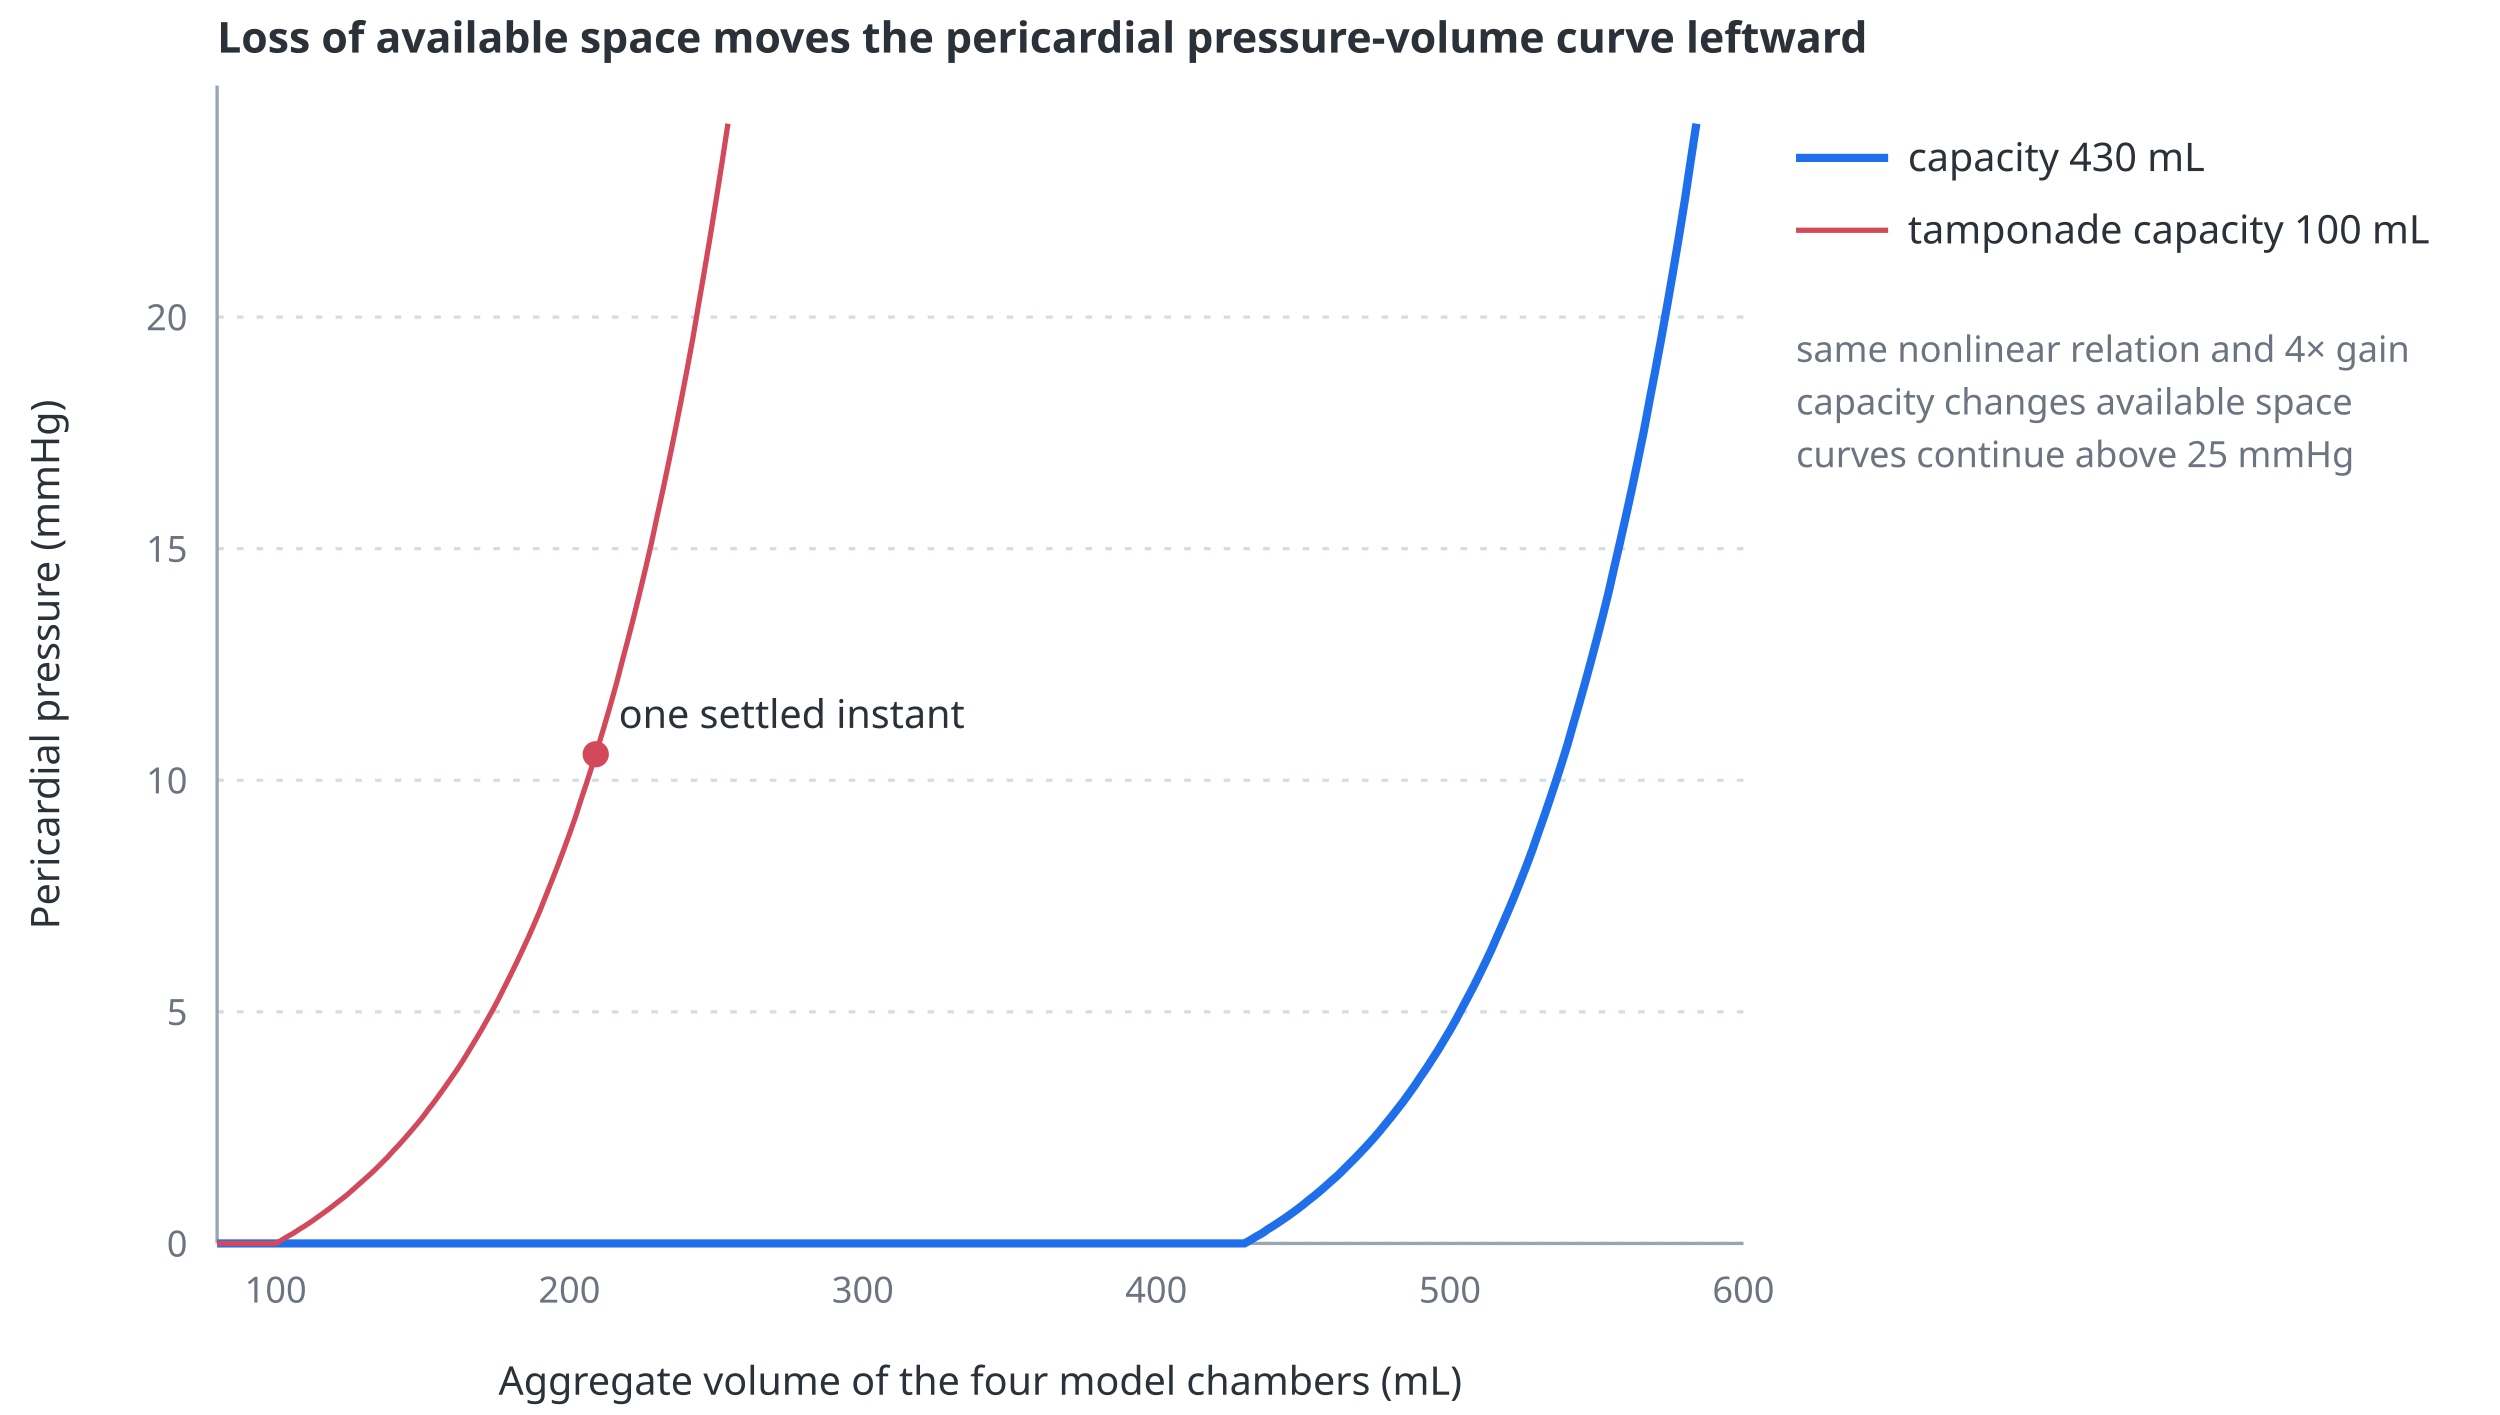
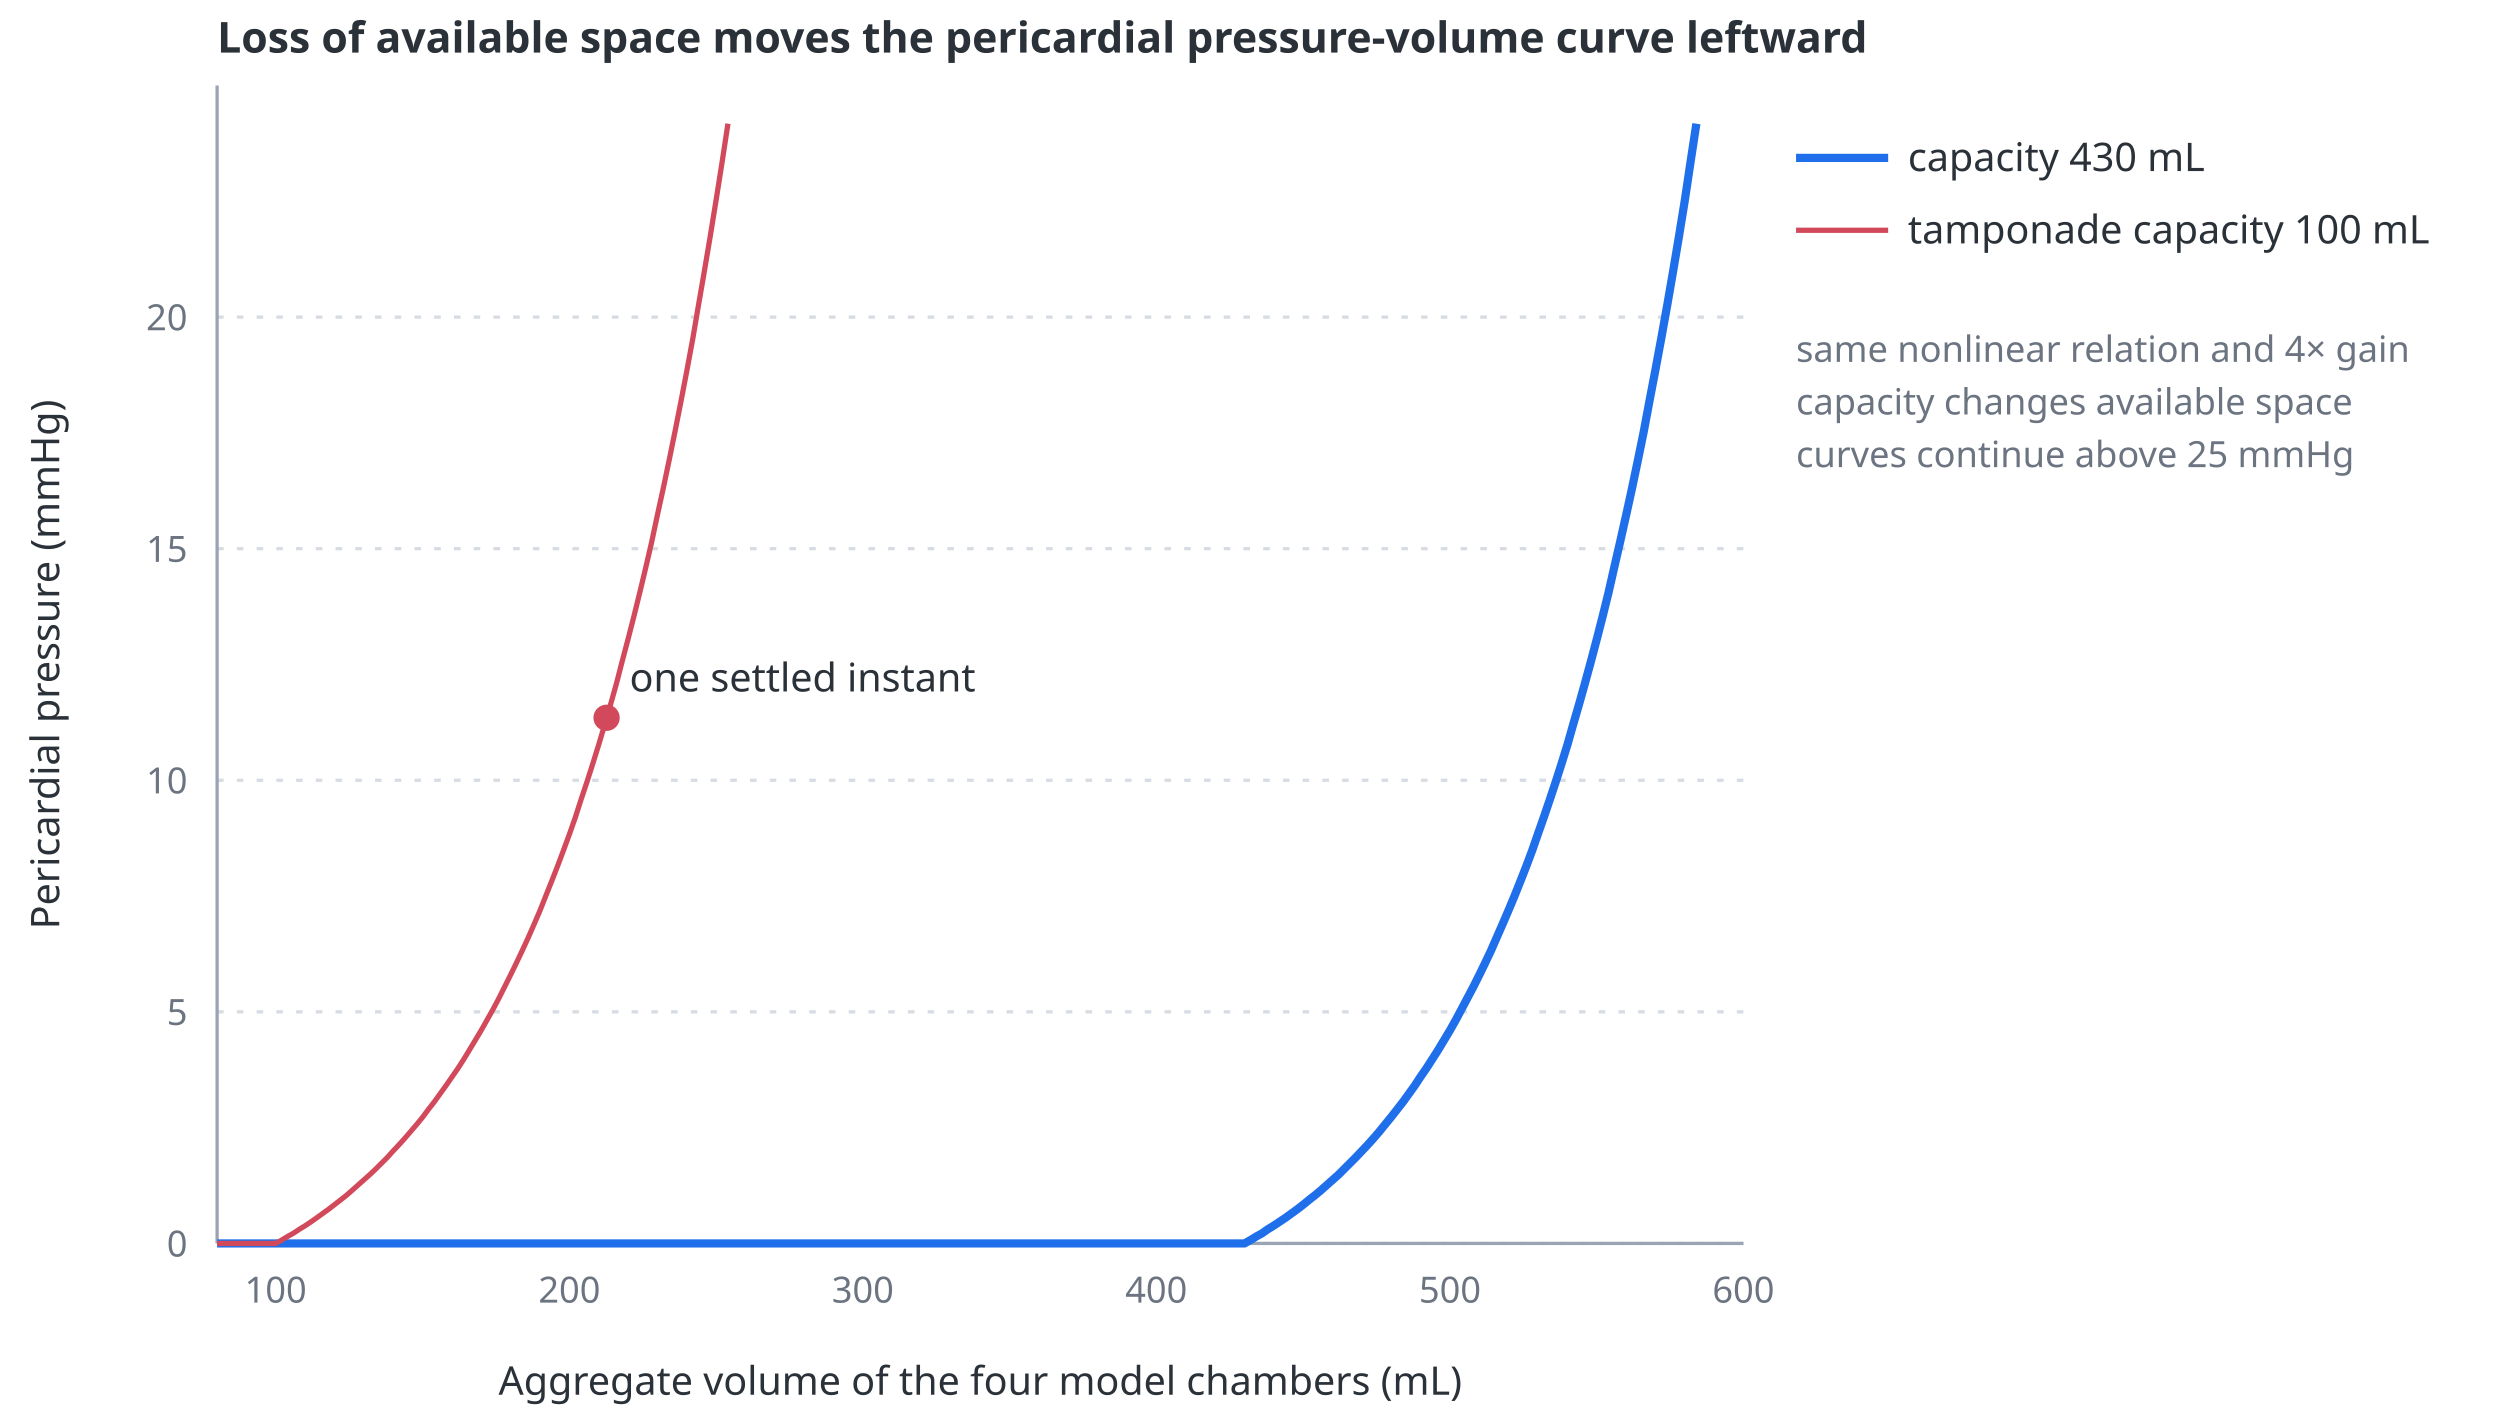
<svg xmlns="http://www.w3.org/2000/svg" viewBox="0 0 760 430" class="arthur-fig" role="img" aria-label="Loss of available space moves the pericardial pressure-volume curve leftward">
  <style>
  svg.arthur-fig .bg { fill: none }
  svg.arthur-fig .axis { stroke: var(--fig-axis, #9aa4b2); stroke-width: 1 }
  svg.arthur-fig .grid { stroke: var(--fig-grid, #d7dce3); stroke-width: 1; stroke-dasharray: 2 4 }
  svg.arthur-fig .tick { fill: var(--fig-muted, #6b7480); font: 11px system-ui, sans-serif }
  svg.arthur-fig .label { fill: var(--fig-text, #2b3138); font: 12px system-ui, sans-serif }
  svg.arthur-fig .title { fill: var(--fig-text, #2b3138); font: 600 13px system-ui, sans-serif }
  svg.arthur-fig .lm { stroke: var(--fig-grid, #d7dce3); stroke-width: 1 }
  svg.arthur-fig .lm-text { fill: var(--fig-muted, #6b7480); font: 600 11px system-ui, sans-serif }
  svg.arthur-fig .total { stroke: var(--fig-total, #1f6feb); stroke-width: 2.5; fill: none }
  svg.arthur-fig .alv { stroke: var(--fig-alv, #d1495b); stroke-width: 1.6; fill: none; stroke-dasharray: 6 3 }
  svg.arthur-fig .extra { stroke: var(--fig-extra, #2a9d8f); stroke-width: 1.6; fill: none; stroke-dasharray: 6 3 }
  svg.arthur-fig .nadir { stroke: var(--fig-total, #1f6feb); stroke-width: 1; stroke-dasharray: 3 3 }
  svg.arthur-fig .dot { fill: var(--fig-total, #1f6feb); stroke: none }
  @media (prefers-color-scheme: dark) {
    svg.arthur-fig .axis { stroke: #5b6472 }
    svg.arthur-fig .grid, svg.arthur-fig .lm { stroke: #363d47 }
    svg.arthur-fig .tick, svg.arthur-fig .lm-text { fill: #8b95a3 }
    svg.arthur-fig .label, svg.arthur-fig .title { fill: #d6dbe2 }
    svg.arthur-fig .total, svg.arthur-fig .nadir { stroke: #58a6ff }
    svg.arthur-fig .dot { fill: #58a6ff }
    svg.arthur-fig .alv { stroke: #f08c9a }
    svg.arthur-fig .extra { stroke: #4fd1c1 }
  }
</style>
  <rect class="bg" width="760" height="430" />
  <text class="title" x="66" y="16">Loss of available space moves the pericardial pressure-volume curve leftward</text>
  <line class="grid" x1="66" y1="378.0" x2="530" y2="378.0" />
  <text class="tick" x="57" y="382.0" text-anchor="end">0</text>
  <line class="grid" x1="66" y1="307.6" x2="530" y2="307.6" />
  <text class="tick" x="57" y="311.6" text-anchor="end">5</text>
  <line class="grid" x1="66" y1="237.2" x2="530" y2="237.2" />
  <text class="tick" x="57" y="241.2" text-anchor="end">10</text>
  <line class="grid" x1="66" y1="166.8" x2="530" y2="166.8" />
  <text class="tick" x="57" y="170.8" text-anchor="end">15</text>
  <line class="grid" x1="66" y1="96.4" x2="530" y2="96.4" />
  <text class="tick" x="57" y="100.4" text-anchor="end">20</text>
  <text class="tick" x="83.8" y="396" text-anchor="middle">100</text>
  <text class="tick" x="173.1" y="396" text-anchor="middle">200</text>
  <text class="tick" x="262.3" y="396" text-anchor="middle">300</text>
  <text class="tick" x="351.5" y="396" text-anchor="middle">400</text>
  <text class="tick" x="440.8" y="396" text-anchor="middle">500</text>
  <text class="tick" x="530.0" y="396" text-anchor="middle">600</text>
  <line class="axis" x1="66" y1="26" x2="66" y2="378" />
  <line class="axis" x1="66" y1="378.0" x2="530" y2="378.0" />
  <path class="total" style="stroke-dasharray:none" d="M66.0 378.0 L67.8 378.0 L69.6 378.0 L71.4 378.0 L73.1 378.0 L74.9 378.0 L76.7 378.0 L78.5 378.0 L80.3 378.0 L82.1 378.0 L83.8 378.0 L85.6 378.0 L87.4 378.0 L89.2 378.0 L91.0 378.0 L92.8 378.0 L94.6 378.0 L96.3 378.0 L98.1 378.0 L99.9 378.0 L101.7 378.0 L103.5 378.0 L105.3 378.0 L107.0 378.0 L108.8 378.0 L110.6 378.0 L112.4 378.0 L114.2 378.0 L116.0 378.0 L117.8 378.0 L119.5 378.0 L121.3 378.0 L123.1 378.0 L124.9 378.0 L126.7 378.0 L128.5 378.0 L130.2 378.0 L132.0 378.0 L133.8 378.0 L135.6 378.0 L137.4 378.0 L139.2 378.0 L141.0 378.0 L142.7 378.0 L144.5 378.0 L146.3 378.0 L148.1 378.0 L149.9 378.0 L151.7 378.0 L153.4 378.0 L155.2 378.0 L157.0 378.0 L158.8 378.0 L160.6 378.0 L162.4 378.0 L164.2 378.0 L165.9 378.0 L167.7 378.0 L169.5 378.0 L171.3 378.0 L173.1 378.0 L174.9 378.0 L176.6 378.0 L178.4 378.0 L180.2 378.0 L182.0 378.0 L183.8 378.0 L185.6 378.0 L187.4 378.0 L189.1 378.0 L190.9 378.0 L192.7 378.0 L194.5 378.0 L196.3 378.0 L198.1 378.0 L199.8 378.0 L201.6 378.0 L203.4 378.0 L205.2 378.0 L207.0 378.0 L208.8 378.0 L210.6 378.0 L212.3 378.0 L214.1 378.0 L215.9 378.0 L217.7 378.0 L219.5 378.0 L221.3 378.0 L223.0 378.0 L224.8 378.0 L226.6 378.0 L228.4 378.0 L230.2 378.0 L232.0 378.0 L233.8 378.0 L235.5 378.0 L237.3 378.0 L239.1 378.0 L240.9 378.0 L242.7 378.0 L244.5 378.0 L246.2 378.0 L248.0 378.0 L249.8 378.0 L251.6 378.0 L253.4 378.0 L255.2 378.0 L257.0 378.0 L258.7 378.0 L260.5 378.0 L262.3 378.0 L264.1 378.0 L265.9 378.0 L267.7 378.0 L269.4 378.0 L271.2 378.0 L273.0 378.0 L274.8 378.0 L276.6 378.0 L278.4 378.0 L280.2 378.0 L281.9 378.0 L283.7 378.0 L285.5 378.0 L287.3 378.0 L289.1 378.0 L290.9 378.0 L292.6 378.0 L294.4 378.0 L296.2 378.0 L298.0 378.0 L299.8 378.0 L301.6 378.0 L303.4 378.0 L305.1 378.0 L306.9 378.0 L308.7 378.0 L310.5 378.0 L312.3 378.0 L314.1 378.0 L315.8 378.0 L317.6 378.0 L319.4 378.0 L321.2 378.0 L323.0 378.0 L324.8 378.0 L326.6 378.0 L328.3 378.0 L330.1 378.0 L331.9 378.0 L333.7 378.0 L335.5 378.0 L337.3 378.0 L339.0 378.0 L340.8 378.0 L342.6 378.0 L344.4 378.0 L346.2 378.0 L348.0 378.0 L349.8 378.0 L351.5 378.0 L353.3 378.0 L355.1 378.0 L356.9 378.0 L358.7 378.0 L360.5 378.0 L362.2 378.0 L364.0 378.0 L365.8 378.0 L367.6 378.0 L369.4 378.0 L371.2 378.0 L373.0 378.0 L374.7 378.0 L376.5 378.0 L378.3 378.0 L380.1 377.0 L381.9 375.9 L383.7 374.9 L385.4 373.7 L387.2 372.6 L389.0 371.4 L390.8 370.2 L392.6 368.9 L394.4 367.6 L396.2 366.2 L397.9 364.8 L399.7 363.4 L401.5 361.9 L403.3 360.3 L405.1 358.7 L406.9 357.1 L408.6 355.4 L410.4 353.6 L412.2 351.8 L414.0 349.9 L415.8 348.0 L417.6 346.0 L419.4 343.9 L421.1 341.8 L422.9 339.6 L424.7 337.3 L426.5 335.0 L428.3 332.5 L430.1 330.0 L431.8 327.4 L433.6 324.8 L435.4 322.0 L437.2 319.2 L439.0 316.2 L440.8 313.2 L442.6 310.0 L444.3 306.8 L446.1 303.4 L447.9 300.0 L449.7 296.4 L451.5 292.7 L453.3 288.9 L455.0 285.0 L456.8 280.9 L458.6 276.7 L460.4 272.4 L462.2 267.9 L464.0 263.3 L465.8 258.5 L467.5 253.6 L469.3 248.5 L471.1 243.2 L472.9 237.8 L474.7 232.2 L476.5 226.4 L478.2 220.4 L480.0 214.2 L481.8 207.8 L483.6 201.2 L485.4 194.4 L487.2 187.4 L489.0 180.1 L490.7 172.6 L492.5 164.8 L494.3 156.8 L496.1 148.6 L497.9 140.0 L499.7 131.2 L501.4 122.1 L503.2 112.7 L505.0 103.0 L506.8 93.0 L508.6 82.6 L510.4 71.9 L512.2 60.8 L513.9 49.4 L515.7 37.6" />
  <path class="alv" style="stroke-dasharray:none" d="M66.0 378.0 L67.8 378.0 L69.6 378.0 L71.4 378.0 L73.1 378.0 L74.9 378.0 L76.7 378.0 L78.5 378.0 L80.3 378.0 L82.1 378.0 L83.8 378.0 L85.6 377.0 L87.4 375.9 L89.2 374.9 L91.0 373.7 L92.8 372.6 L94.6 371.4 L96.3 370.2 L98.1 368.9 L99.9 367.6 L101.7 366.2 L103.5 364.8 L105.3 363.4 L107.0 361.9 L108.8 360.3 L110.6 358.7 L112.4 357.1 L114.2 355.4 L116.0 353.6 L117.8 351.8 L119.5 349.9 L121.3 348.0 L123.1 346.0 L124.9 343.9 L126.7 341.8 L128.5 339.6 L130.2 337.3 L132.0 335.0 L133.8 332.5 L135.6 330.0 L137.4 327.4 L139.2 324.8 L141.0 322.0 L142.7 319.2 L144.5 316.2 L146.3 313.2 L148.1 310.0 L149.9 306.8 L151.7 303.4 L153.4 300.0 L155.2 296.4 L157.0 292.7 L158.8 288.9 L160.6 285.0 L162.4 280.9 L164.2 276.7 L165.9 272.4 L167.7 267.9 L169.5 263.3 L171.3 258.5 L173.1 253.6 L174.9 248.5 L176.6 243.2 L178.4 237.8 L180.2 232.2 L182.0 226.4 L183.8 220.4 L185.6 214.2 L187.4 207.8 L189.1 201.2 L190.9 194.4 L192.7 187.4 L194.5 180.1 L196.3 172.6 L198.1 164.8 L199.8 156.8 L201.6 148.6 L203.4 140.0 L205.2 131.2 L207.0 122.1 L208.8 112.7 L210.6 103.0 L212.3 93.0 L214.1 82.6 L215.9 71.9 L217.7 60.8 L219.5 49.4 L221.3 37.6" />
-   <circle class="dot" style="fill:var(--fig-alv, #d1495b)" cx="181.1" cy="229.3" r="4" />
-   <text class="label" x="188.1" y="221.3">one settled instant</text>
+   <circle class="dot" style="fill:var(--fig-alv, #d1495b)" cx="184.4" cy="218.2" r="4" />
+   <text class="label" x="191.4" y="210.2">one settled instant</text>
  <text class="label" transform="translate(18 202) rotate(-90)" text-anchor="middle">Pericardial pressure (mmHg)</text>
  <text class="label" x="298" y="424" text-anchor="middle">Aggregate volume of the four model chambers (mL)</text>
  <line class="total" style="stroke-dasharray:none" x1="546" y1="48" x2="574" y2="48" />
  <text class="label" x="580" y="52">capacity 430 mL</text>
  <line class="alv" style="stroke-dasharray:none" x1="546" y1="70" x2="574" y2="70" />
  <text class="label" x="580" y="74">tamponade capacity 100 mL</text>
  <text class="tick" x="546" y="110">same nonlinear relation and 4× gain</text>
  <text class="tick" x="546" y="126">capacity changes available space</text>
  <text class="tick" x="546" y="142">curves continue above 25 mmHg</text>
</svg>
